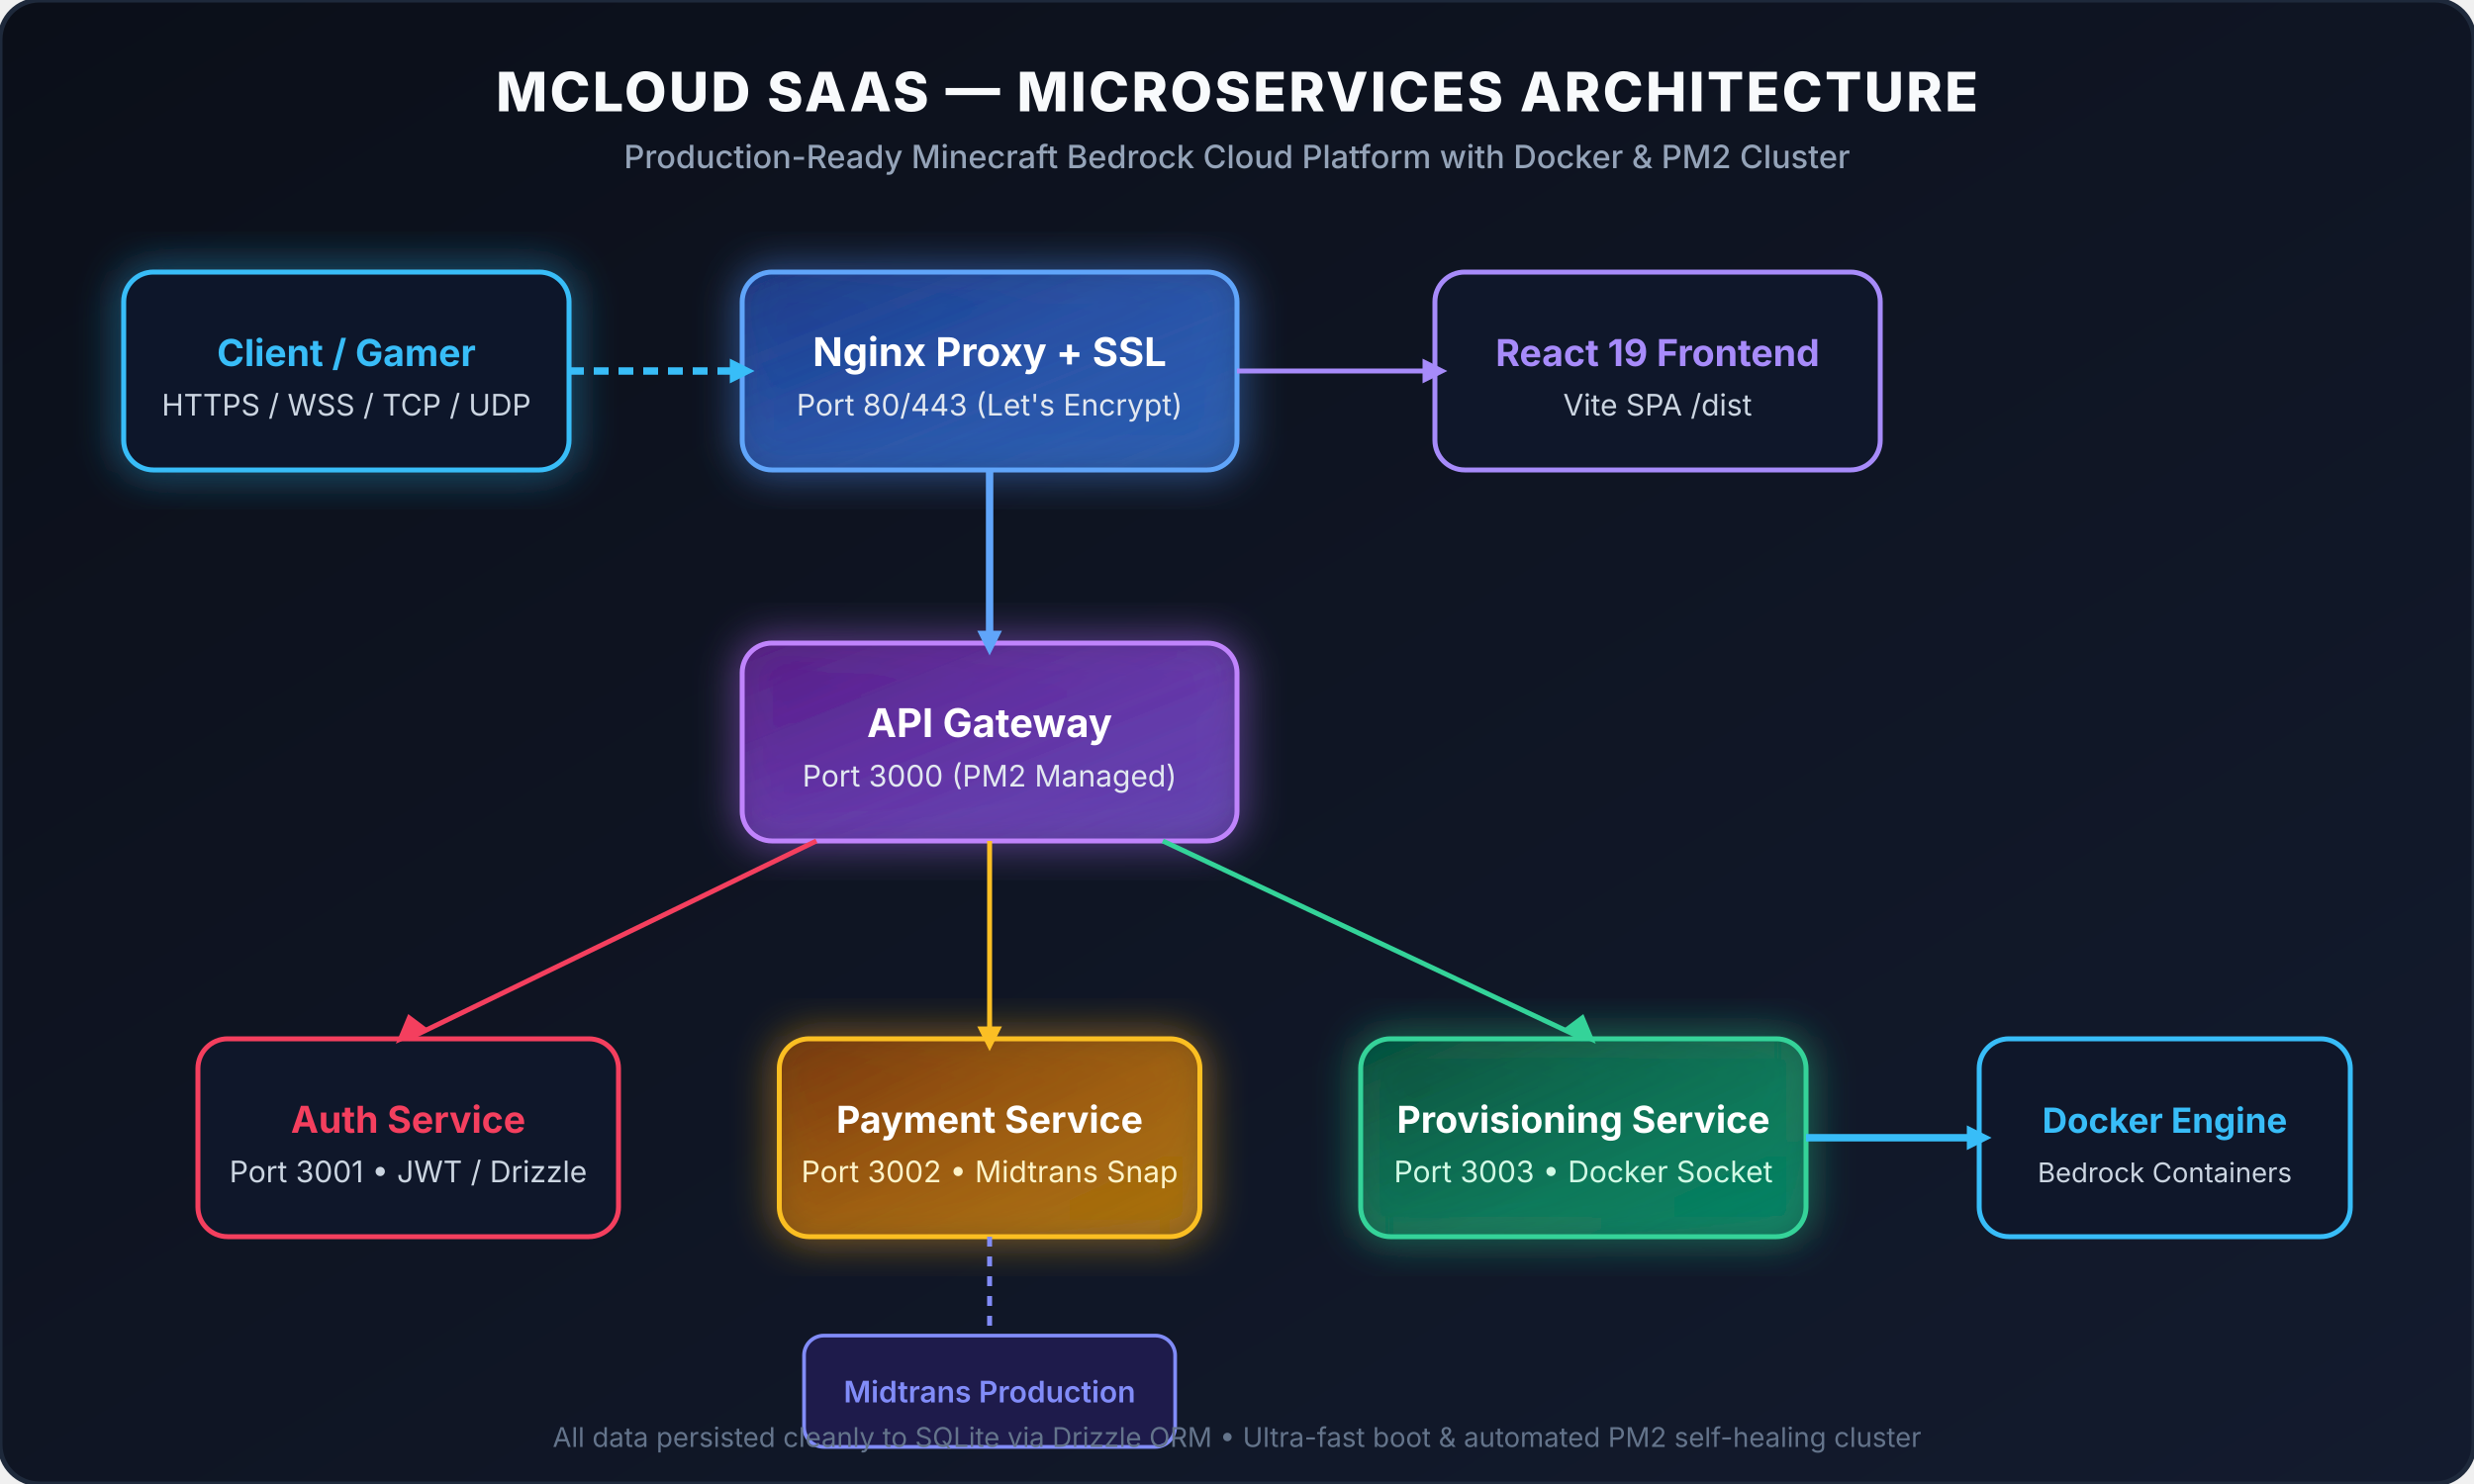
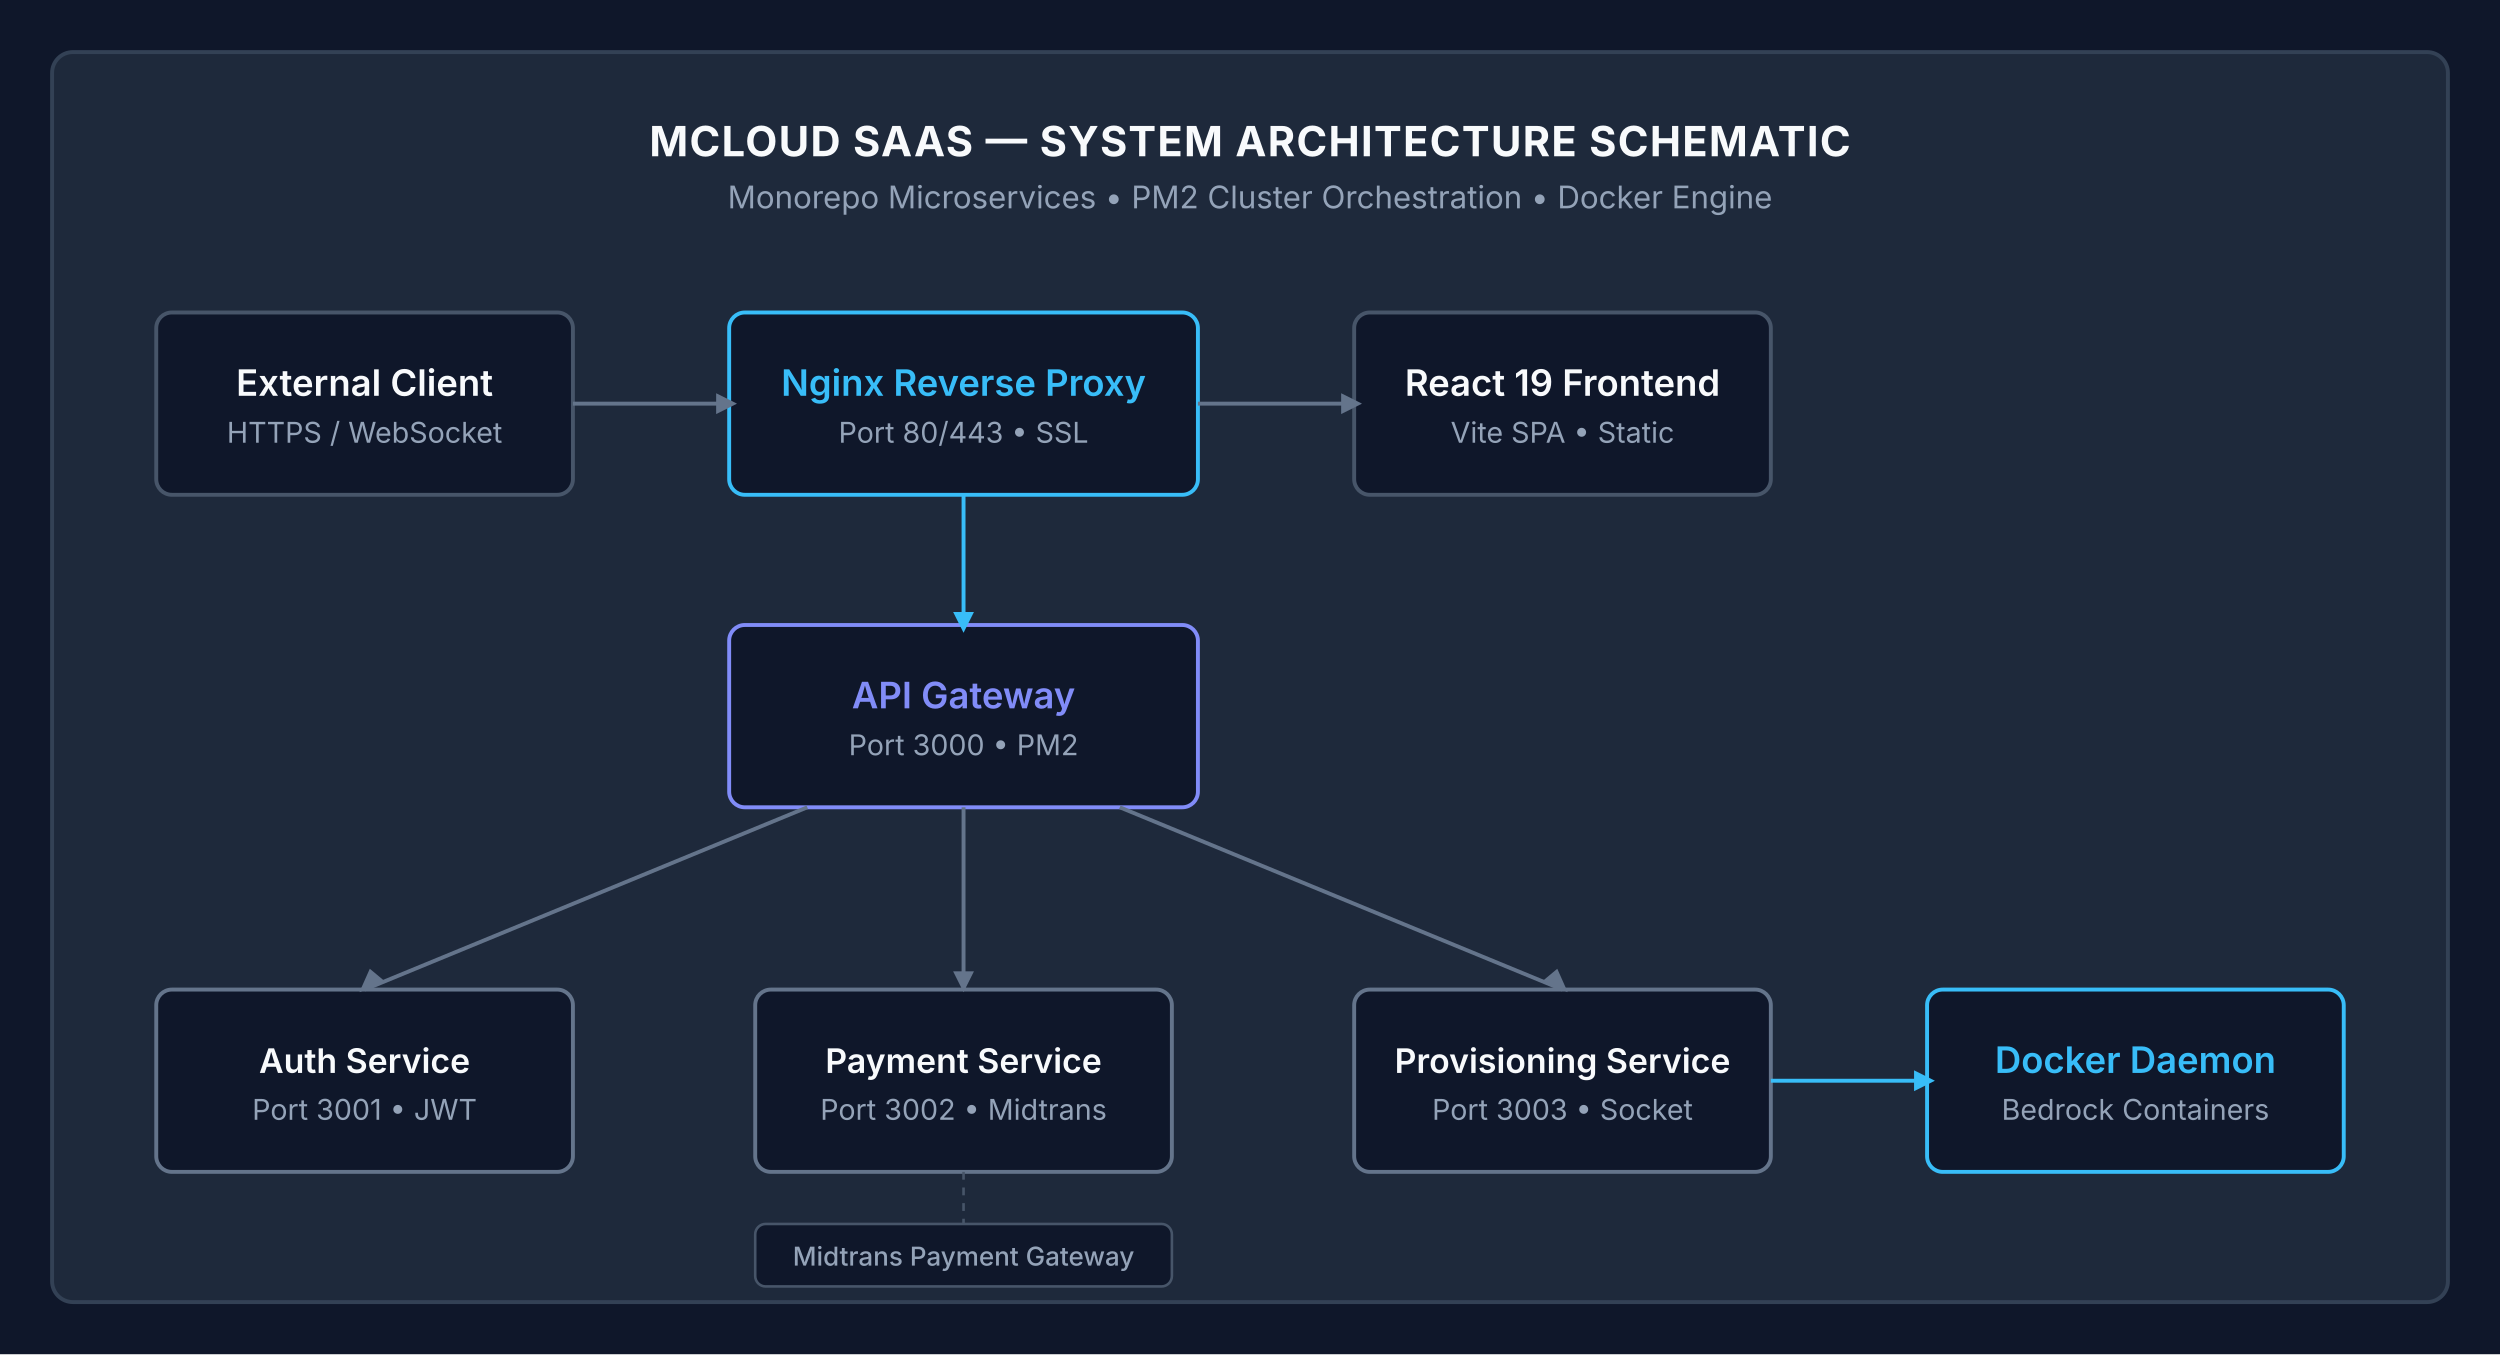
- <svg xmlns="http://www.w3.org/2000/svg" viewBox="0 0 1000 600" width="100%" height="100%" style="background: #0b0f19; font-family: 'Inter', system-ui, sans-serif;">
-   <defs>
-     <linearGradient id="bg-grad" x1="0%" y1="0%" x2="100%" y2="100%">
-       <stop offset="0%" stop-color="#0b0f19" />
-       <stop offset="100%" stop-color="#131b2e" />
-     </linearGradient>
-     <linearGradient id="box-blue" x1="0%" y1="0%" x2="100%" y2="100%">
-       <stop offset="0%" stop-color="#1e3a8a" stop-opacity="0.8" />
-       <stop offset="100%" stop-color="#3b82f6" stop-opacity="0.4" />
-     </linearGradient>
-     <linearGradient id="box-purple" x1="0%" y1="0%" x2="100%" y2="100%">
-       <stop offset="0%" stop-color="#581c87" stop-opacity="0.8" />
-       <stop offset="100%" stop-color="#8b5cf6" stop-opacity="0.4" />
-     </linearGradient>
-     <linearGradient id="box-green" x1="0%" y1="0%" x2="100%" y2="100%">
-       <stop offset="0%" stop-color="#064e3b" stop-opacity="0.8" />
-       <stop offset="100%" stop-color="#10b981" stop-opacity="0.4" />
-     </linearGradient>
-     <linearGradient id="box-amber" x1="0%" y1="0%" x2="100%" y2="100%">
-       <stop offset="0%" stop-color="#78350f" stop-opacity="0.8" />
-       <stop offset="100%" stop-color="#f59e0b" stop-opacity="0.4" />
-     </linearGradient>
-     <filter id="glow" x="-20%" y="-20%" width="140%" height="140%">
-       <feGaussianBlur stdDeviation="8" result="blur" />
-       <feComposite in="SourceGraphic" in2="blur" operator="over" />
-     </filter>
-   </defs>
-   <rect width="1000" height="600" rx="16" fill="url(#bg-grad)" stroke="#1e293b" stroke-width="2" />
-   <text x="500" y="45" font-size="22" font-weight="800" fill="#f8fafc" text-anchor="middle" letter-spacing="1">MCLOUD SAAS — MICROSERVICES ARCHITECTURE</text>
-   <text x="500" y="68" font-size="13" font-weight="500" fill="#94a3b8" text-anchor="middle">Production-Ready Minecraft Bedrock Cloud Platform with Docker &amp; PM2 Cluster</text>
-   <g transform="translate(50, 110)">
-     <rect width="180" height="80" rx="12" fill="#0f172a" stroke="#38bdf8" stroke-width="2" filter="url(#glow)" />
-     <text x="90" y="38" font-size="15" font-weight="700" fill="#38bdf8" text-anchor="middle">Client / Gamer</text>
-     <text x="90" y="58" font-size="12" fill="#cbd5e1" text-anchor="middle">HTTPS / WSS / TCP / UDP</text>
+ <svg xmlns="http://www.w3.org/2000/svg" viewBox="0 0 960 520" width="100%" height="100%" style="background: #0f172a; font-family: 'Inter', system-ui, -apple-system, sans-serif;">
+   <rect width="960" height="520" fill="#0f172a" />
+   <rect x="20" y="20" width="920" height="480" rx="8" fill="#1e293b" stroke="#334155" stroke-width="1.5" />
+   <text x="480" y="60" font-size="16" font-weight="700" fill="#f8fafc" text-anchor="middle" letter-spacing="0.5">MCLOUD SAAS — SYSTEM ARCHITECTURE SCHEMATIC</text>
+   <text x="480" y="80" font-size="12" fill="#94a3b8" text-anchor="middle">Monorepo Microservices • PM2 Cluster Orchestration • Docker Engine</text>
+   <g transform="translate(60, 120)">
+     <rect width="160" height="70" rx="6" fill="#0f172a" stroke="#475569" stroke-width="1.5" />
+     <text x="80" y="32" font-size="14" font-weight="600" fill="#f8fafc" text-anchor="middle">External Client</text>
+     <text x="80" y="50" font-size="11" fill="#94a3b8" text-anchor="middle">HTTPS / WebSocket</text>
  </g>
-   <g transform="translate(300, 110)">
-     <rect width="200" height="80" rx="12" fill="url(#box-blue)" stroke="#60a5fa" stroke-width="2" filter="url(#glow)" />
-     <text x="100" y="38" font-size="16" font-weight="700" fill="#ffffff" text-anchor="middle">Nginx Proxy + SSL</text>
-     <text x="100" y="58" font-size="12" fill="#e2e8f0" text-anchor="middle">Port 80/443 (Let's Encrypt)</text>
+   <g transform="translate(280, 120)">
+     <rect width="180" height="70" rx="6" fill="#0f172a" stroke="#38bdf8" stroke-width="1.5" />
+     <text x="90" y="32" font-size="14" font-weight="600" fill="#38bdf8" text-anchor="middle">Nginx Reverse Proxy</text>
+     <text x="90" y="50" font-size="11" fill="#94a3b8" text-anchor="middle">Port 80/443 • SSL</text>
  </g>
-   <g transform="translate(580, 110)">
-     <rect width="180" height="80" rx="12" fill="#0f172a" stroke="#a78bfa" stroke-width="2" />
-     <text x="90" y="38" font-size="15" font-weight="700" fill="#a78bfa" text-anchor="middle">React 19 Frontend</text>
-     <text x="90" y="58" font-size="12" fill="#cbd5e1" text-anchor="middle">Vite SPA /dist</text>
+   <g transform="translate(520, 120)">
+     <rect width="160" height="70" rx="6" fill="#0f172a" stroke="#475569" stroke-width="1.5" />
+     <text x="80" y="32" font-size="14" font-weight="600" fill="#f8fafc" text-anchor="middle">React 19 Frontend</text>
+     <text x="80" y="50" font-size="11" fill="#94a3b8" text-anchor="middle">Vite SPA • Static</text>
  </g>
-   <g transform="translate(300, 260)">
-     <rect width="200" height="80" rx="12" fill="url(#box-purple)" stroke="#c084fc" stroke-width="2" filter="url(#glow)" />
-     <text x="100" y="38" font-size="16" font-weight="700" fill="#ffffff" text-anchor="middle">API Gateway</text>
-     <text x="100" y="58" font-size="12" fill="#e2e8f0" text-anchor="middle">Port 3000 (PM2 Managed)</text>
+   <g transform="translate(280, 240)">
+     <rect width="180" height="70" rx="6" fill="#0f172a" stroke="#818cf8" stroke-width="1.5" />
+     <text x="90" y="32" font-size="14" font-weight="600" fill="#818cf8" text-anchor="middle">API Gateway</text>
+     <text x="90" y="50" font-size="11" fill="#94a3b8" text-anchor="middle">Port 3000 • PM2</text>
  </g>
-   <g transform="translate(80, 420)">
-     <rect width="170" height="80" rx="12" fill="#0f172a" stroke="#f43f5e" stroke-width="2" />
-     <text x="85" y="38" font-size="15" font-weight="700" fill="#f43f5e" text-anchor="middle">Auth Service</text>
-     <text x="85" y="58" font-size="12" fill="#cbd5e1" text-anchor="middle">Port 3001 • JWT / Drizzle</text>
+   <g transform="translate(60, 380)">
+     <rect width="160" height="70" rx="6" fill="#0f172a" stroke="#64748b" stroke-width="1.5" />
+     <text x="80" y="32" font-size="13" font-weight="600" fill="#f8fafc" text-anchor="middle">Auth Service</text>
+     <text x="80" y="50" font-size="11" fill="#94a3b8" text-anchor="middle">Port 3001 • JWT</text>
  </g>
-   <g transform="translate(315, 420)">
-     <rect width="170" height="80" rx="12" fill="url(#box-amber)" stroke="#fbbf24" stroke-width="2" filter="url(#glow)" />
-     <text x="85" y="38" font-size="15" font-weight="700" fill="#ffffff" text-anchor="middle">Payment Service</text>
-     <text x="85" y="58" font-size="12" fill="#fef3c7" text-anchor="middle">Port 3002 • Midtrans Snap</text>
+   <g transform="translate(290, 380)">
+     <rect width="160" height="70" rx="6" fill="#0f172a" stroke="#64748b" stroke-width="1.5" />
+     <text x="80" y="32" font-size="13" font-weight="600" fill="#f8fafc" text-anchor="middle">Payment Service</text>
+     <text x="80" y="50" font-size="11" fill="#94a3b8" text-anchor="middle">Port 3002 • Midtrans</text>
  </g>
-   <g transform="translate(550, 420)">
-     <rect width="180" height="80" rx="12" fill="url(#box-green)" stroke="#34d399" stroke-width="2" filter="url(#glow)" />
-     <text x="90" y="38" font-size="15" font-weight="700" fill="#ffffff" text-anchor="middle">Provisioning Service</text>
-     <text x="90" y="58" font-size="12" fill="#d1fae5" text-anchor="middle">Port 3003 • Docker Socket</text>
+   <g transform="translate(520, 380)">
+     <rect width="160" height="70" rx="6" fill="#0f172a" stroke="#64748b" stroke-width="1.5" />
+     <text x="80" y="32" font-size="13" font-weight="600" fill="#f8fafc" text-anchor="middle">Provisioning Service</text>
+     <text x="80" y="50" font-size="11" fill="#94a3b8" text-anchor="middle">Port 3003 • Socket</text>
  </g>
-   <g transform="translate(800, 420)">
-     <rect width="150" height="80" rx="12" fill="#0f172a" stroke="#38bdf8" stroke-width="2" />
-     <text x="75" y="38" font-size="14" font-weight="700" fill="#38bdf8" text-anchor="middle">Docker Engine</text>
-     <text x="75" y="58" font-size="11" fill="#cbd5e1" text-anchor="middle">Bedrock Containers</text>
+   <g transform="translate(740, 380)">
+     <rect width="160" height="70" rx="6" fill="#0f172a" stroke="#38bdf8" stroke-width="1.5" />
+     <text x="80" y="32" font-size="14" font-weight="600" fill="#38bdf8" text-anchor="middle">Docker Daemon</text>
+     <text x="80" y="50" font-size="11" fill="#94a3b8" text-anchor="middle">Bedrock Containers</text>
  </g>
-   <g transform="translate(325, 540)">
-     <rect width="150" height="45" rx="8" fill="#1e1b4b" stroke="#818cf8" stroke-width="1.5" />
-     <text x="75" y="27" font-size="12" font-weight="600" fill="#818cf8" text-anchor="middle">Midtrans Production</text>
+   <g transform="translate(290, 470)">
+     <rect width="160" height="24" rx="4" fill="#0f172a" stroke="#475569" stroke-width="1" />
+     <text x="80" y="16" font-size="10" font-weight="500" fill="#94a3b8" text-anchor="middle">Midtrans Payment Gateway</text>
  </g>
-   <line x1="230" y1="150" x2="300" y2="150" stroke="#38bdf8" stroke-width="3" stroke-dasharray="6,4" />
-   <polygon points="295,145 305,150 295,155" fill="#38bdf8" />
-   <line x1="500" y1="150" x2="580" y2="150" stroke="#a78bfa" stroke-width="2" />
-   <polygon points="575,145 585,150 575,155" fill="#a78bfa" />
-   <line x1="400" y1="190" x2="400" y2="260" stroke="#60a5fa" stroke-width="3" />
-   <polygon points="395,255 400,265 405,255" fill="#60a5fa" />
-   <path d="M 330 340 L 165 420" stroke="#f43f5e" stroke-width="2" fill="none" />
-   <polygon points="165,410 160,422 173,416" fill="#f43f5e" />
-   <line x1="400" y1="340" x2="400" y2="420" stroke="#fbbf24" stroke-width="2" />
-   <polygon points="395,415 400,425 405,415" fill="#fbbf24" />
-   <path d="M 470 340 L 640 420" stroke="#34d399" stroke-width="2" fill="none" />
-   <polygon points="632,416 645,422 640,410" fill="#34d399" />
-   <line x1="400" y1="500" x2="400" y2="540" stroke="#818cf8" stroke-width="2" stroke-dasharray="4,4" />
-   <line x1="730" y1="460" x2="800" y2="460" stroke="#38bdf8" stroke-width="3" />
-   <polygon points="795,455 805,460 795,465" fill="#38bdf8" />
-   <text x="500" y="585" font-size="11" fill="#64748b" text-anchor="middle">All data persisted cleanly to SQLite via Drizzle ORM • Ultra-fast boot &amp; automated PM2 self-healing cluster</text>
+   <line x1="220" y1="155" x2="280" y2="155" stroke="#64748b" stroke-width="1.5" />
+   <polygon points="275,151 283,155 275,159" fill="#64748b" />
+   <line x1="460" y1="155" x2="520" y2="155" stroke="#64748b" stroke-width="1.5" />
+   <polygon points="515,151 523,155 515,159" fill="#64748b" />
+   <line x1="370" y1="190" x2="370" y2="240" stroke="#38bdf8" stroke-width="1.5" />
+   <polygon points="366,235 370,243 374,235" fill="#38bdf8" />
+   <path d="M 310 310 L 140 380" stroke="#64748b" stroke-width="1.5" fill="none" />
+   <polygon points="142,372 138,381 148,377" fill="#64748b" />
+   <line x1="370" y1="310" x2="370" y2="380" stroke="#64748b" stroke-width="1.5" />
+   <polygon points="366,373 370,381 374,373" fill="#64748b" />
+   <path d="M 430 310 L 600 380" stroke="#64748b" stroke-width="1.5" fill="none" />
+   <polygon points="592,377 602,381 598,372" fill="#64748b" />
+   <line x1="370" y1="450" x2="370" y2="470" stroke="#475569" stroke-width="1" stroke-dasharray="3,3" />
+   <line x1="680" y1="415" x2="740" y2="415" stroke="#38bdf8" stroke-width="1.5" />
+   <polygon points="735,411 743,415 735,419" fill="#38bdf8" />
</svg>
